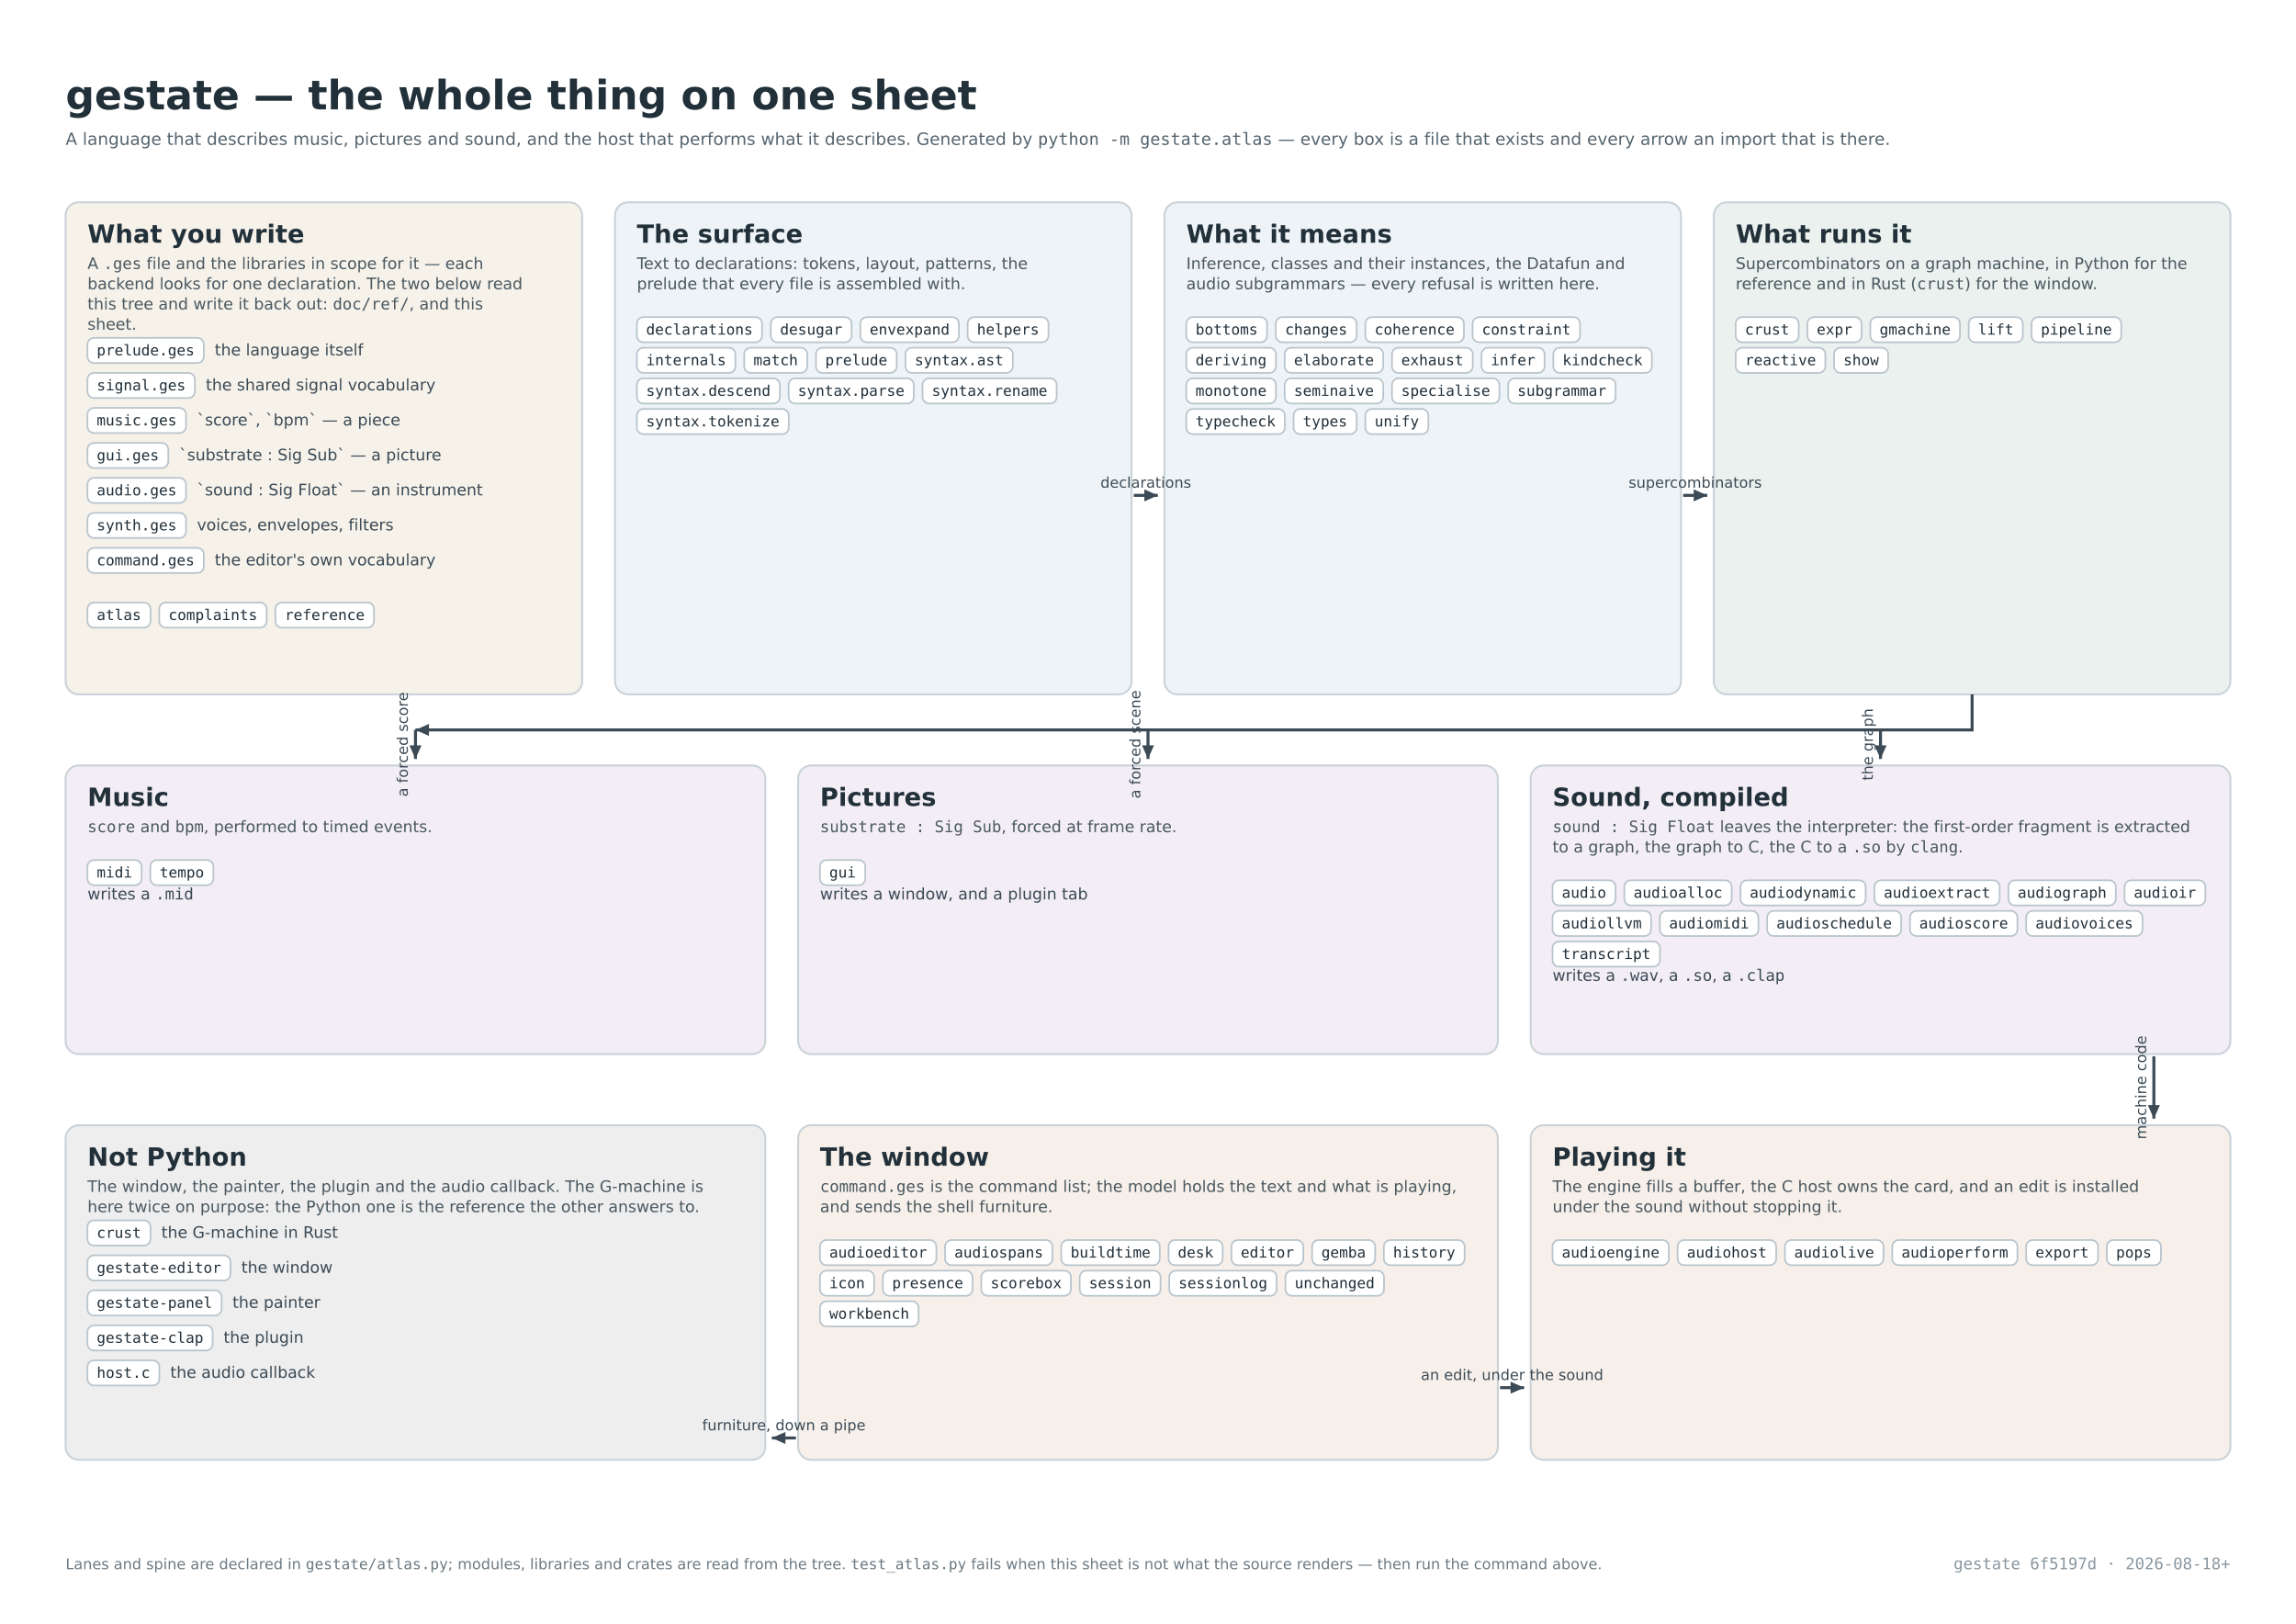
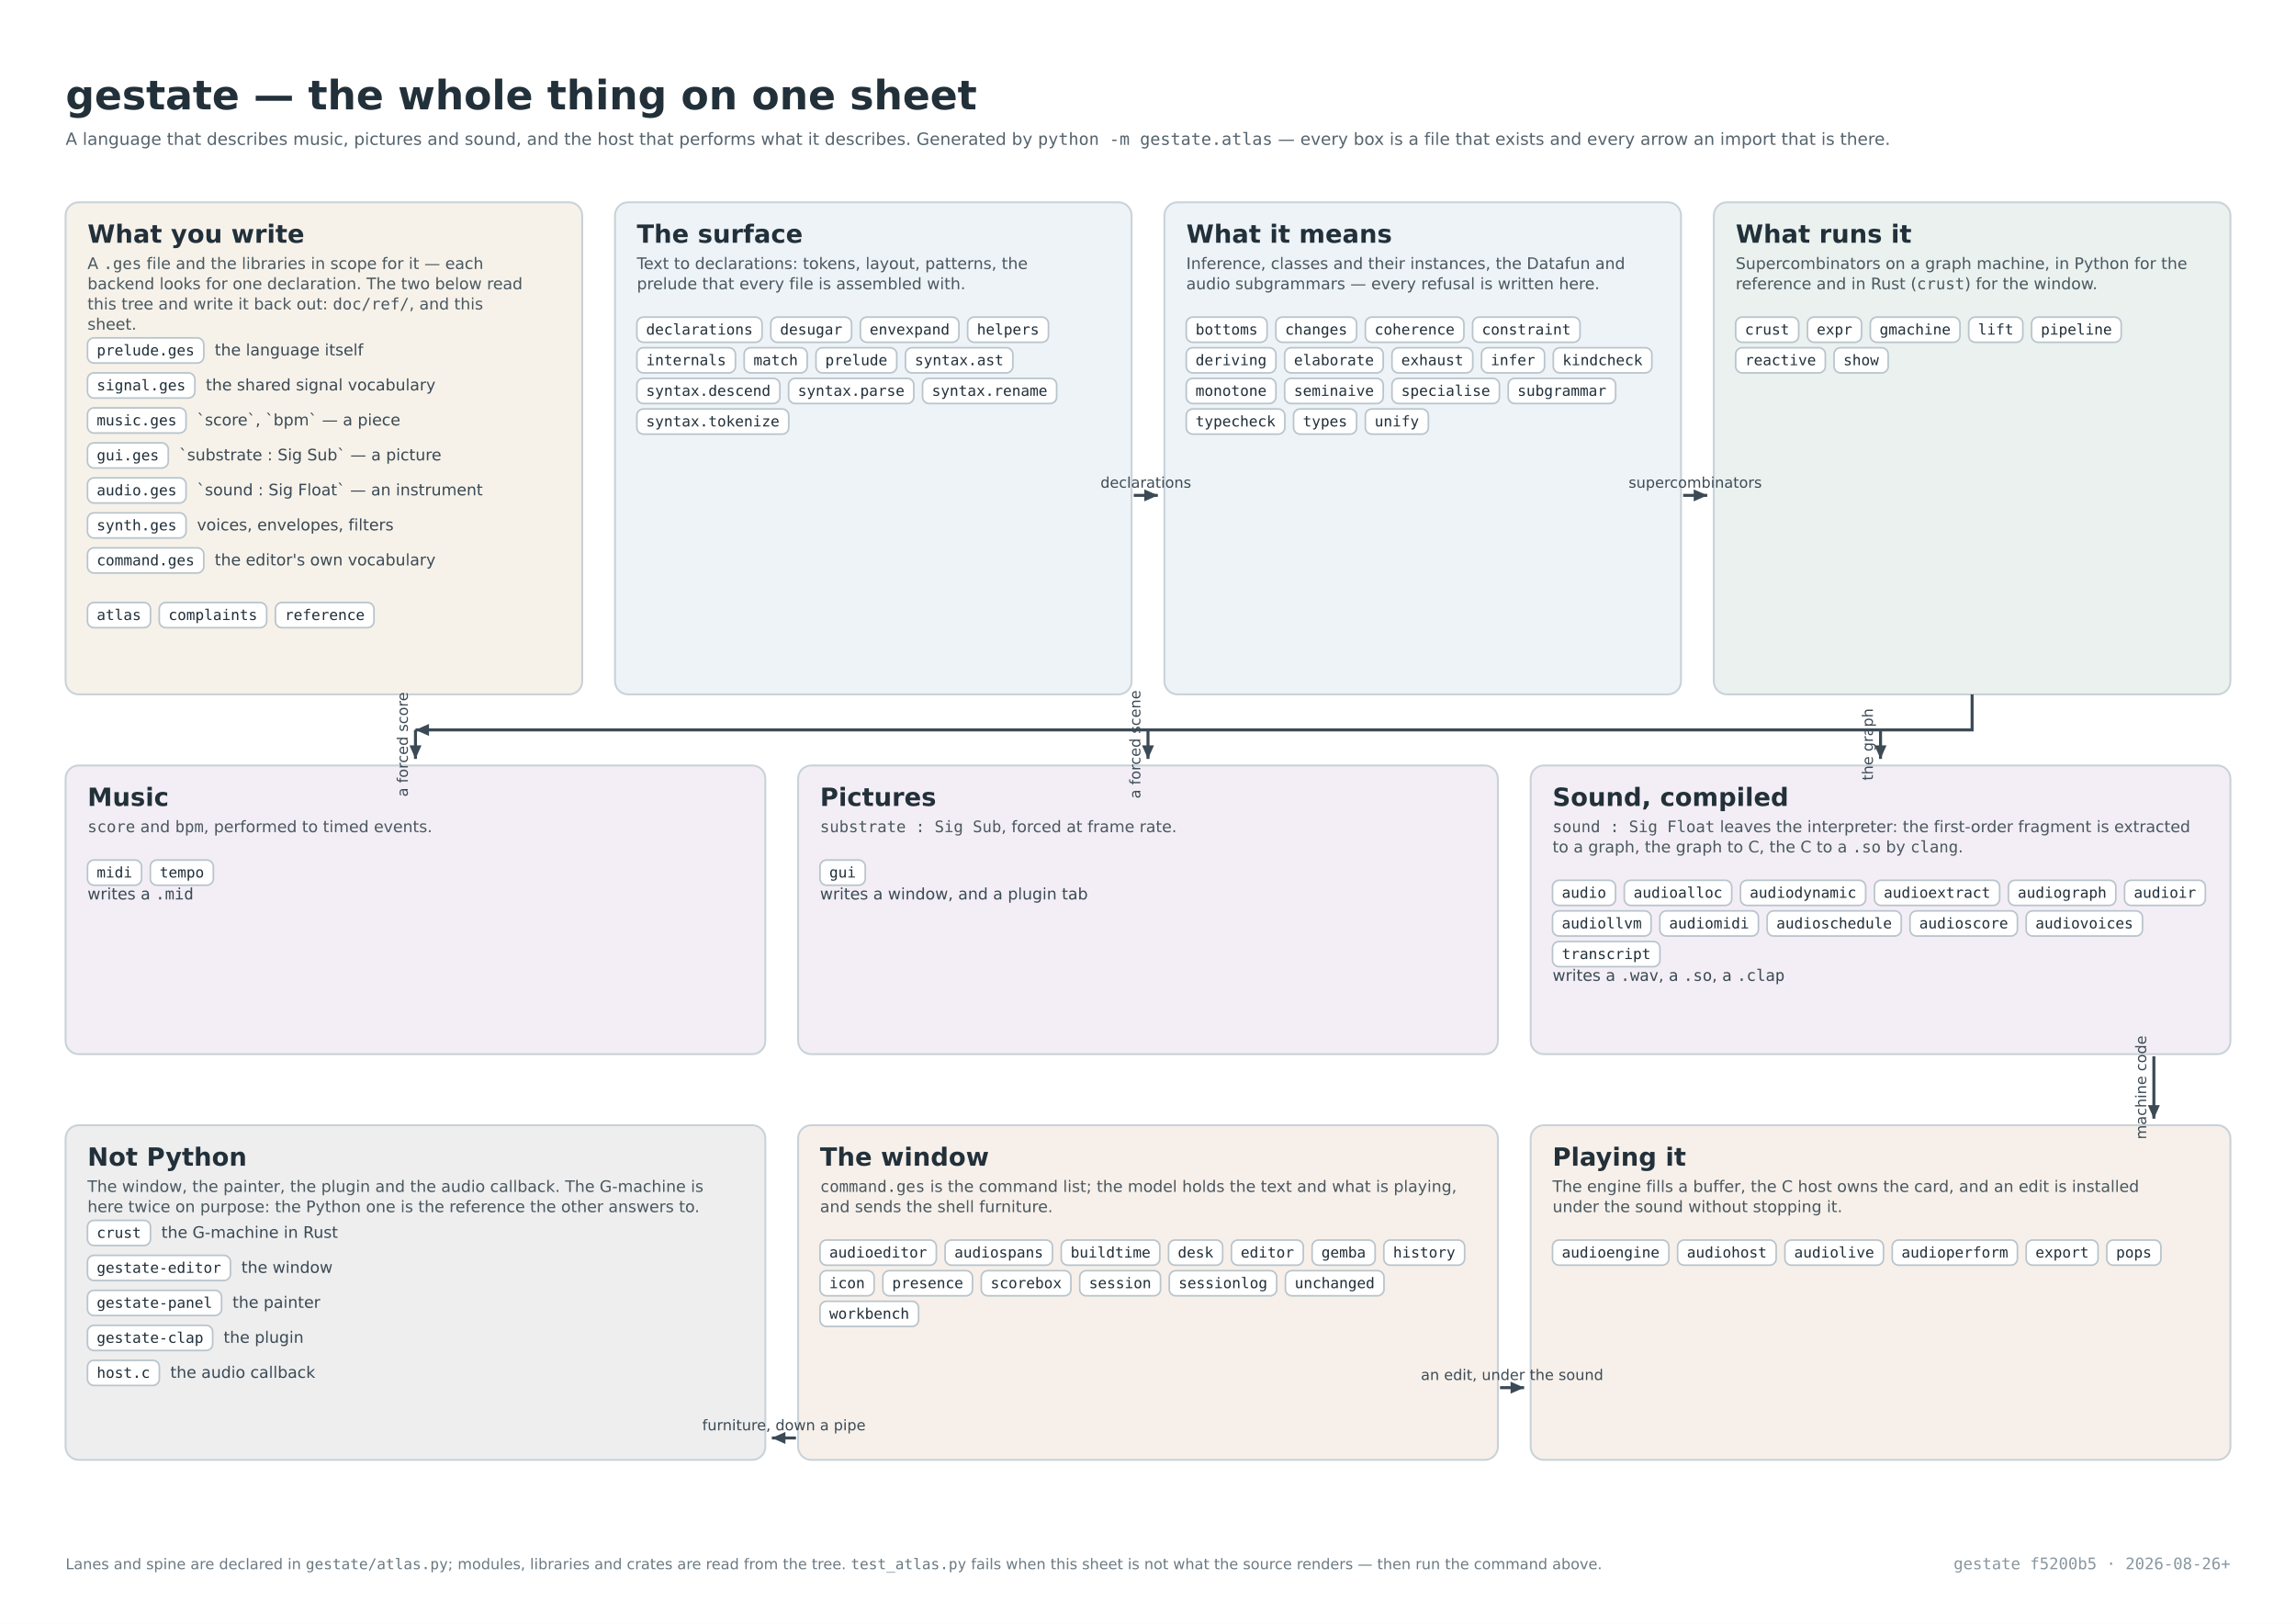
<svg xmlns="http://www.w3.org/2000/svg" width="420mm" height="297mm" viewBox="0 0 420 297">
  <defs>
    <marker id="tip" viewBox="0 0 10 10" refX="9" refY="5" markerWidth="5" markerHeight="5" orient="auto-start-reverse">
      <path d="M 0 1 L 9 5 L 0 9 z" fill="#3b4a55" />
    </marker>
  </defs>
  <style>
  text { font-family: 'DejaVu Sans', Verdana, sans-serif; fill: #22303a; }
  .mono, .chiptext { font-family: 'DejaVu Sans Mono', Consolas, monospace; }
  .title { font-size: 7.4px; font-weight: 700; }
  .subtitle { font-size: 3.1px; fill: #55646e; }
  .foot { font-size: 2.7px; fill: #6b7982; }
  .stamp { font-size: 2.9px; fill: #8a97a0; text-anchor: end; font-family: 'DejaVu Sans Mono', Consolas, monospace; }
  .lane { stroke: #c9d2d8; stroke-width: 0.35; }
  .lanetitle { font-size: 4.6px; font-weight: 700; }
  .step { font-size: 3.6px; font-weight: 700; }
  .stepnum { font-size: 3.2px; fill: #93a2ab; }
  .home { font-size: 2.6px; fill: #6b7982; text-anchor: end; }
  .refuses { font-size: 2.6px; fill: #8a5a5a; }
  .note { font-size: 2.9px; fill: #4a5860; }
  .extra { font-size: 2.9px; fill: #3b4a55; }
  .chip { fill: #ffffff; stroke: #b9c4cc; stroke-width: 0.3; }
  .chiptext { font-size: 2.7px; text-anchor: middle; }
  .edge { stroke: #3b4a55; stroke-width: 0.55; fill: none; }
  .edgetext { font-size: 2.7px; fill: #3b4a55; text-anchor: middle; }
</style>
  <rect x="0" y="0" width="420" height="297" fill="#ffffff" />
  <text class="title" x="12.00" y="20.00">gestate — the whole thing on one sheet</text>
  <text class="subtitle" x="12.00" y="26.50">A language that describes music, pictures and sound, and the host that performs what it describes. Generated by <tspan class="mono">python -m gestate.atlas</tspan> — every box is a file that exists and every arrow an import that is there.</text>
  <text class="foot" x="12.00" y="287.00">Lanes and spine are declared in <tspan class="mono">gestate/atlas.py</tspan>; modules, libraries and crates are read from the tree. <tspan class="mono">test_atlas.py</tspan> fails when this sheet is not what the source renders — then run the command above.</text>
-   <text class="stamp" x="408.00" y="287.00">gestate 6f5197d · 2026-08-18+</text>
+   <text class="stamp" x="408.00" y="287.00">gestate f5200b5 · 2026-08-26+</text>
  <rect class="lane" x="12.00" y="37.00" width="94.50" height="90.00" rx="2.4" style="fill:#f6f2ea" />
  <text class="lanetitle" x="16.00" y="44.40">What you write</text>
  <text class="note" x="16.00" y="49.20">A <tspan class="mono">.ges</tspan> file and the libraries in scope for it — each</text>
  <text class="note" x="16.00" y="52.90">backend looks for one declaration. The two below read</text>
  <text class="note" x="16.00" y="56.60">this tree and write it back out: <tspan class="mono">doc/ref/</tspan>, and this</text>
  <text class="note" x="16.00" y="60.30">sheet.</text>
  <rect class="chip" x="16.00" y="61.80" width="21.28" height="4.6" rx="1.2" />
  <text class="chiptext" x="26.64" y="65.00">prelude.ges</text>
  <text class="extra" x="39.28" y="65.00">the language itself</text>
  <rect class="chip" x="16.00" y="68.20" width="19.65" height="4.6" rx="1.2" />
  <text class="chiptext" x="25.83" y="71.40">signal.ges</text>
  <text class="extra" x="37.65" y="71.40">the shared signal vocabulary</text>
  <rect class="chip" x="16.00" y="74.60" width="18.03" height="4.6" rx="1.2" />
  <text class="chiptext" x="25.01" y="77.80">music.ges</text>
  <text class="extra" x="36.03" y="77.80">`score`, `bpm` — a piece</text>
  <rect class="chip" x="16.00" y="81.00" width="14.78" height="4.6" rx="1.2" />
  <text class="chiptext" x="23.39" y="84.20">gui.ges</text>
  <text class="extra" x="32.78" y="84.20">`substrate : Sig Sub` — a picture</text>
  <rect class="chip" x="16.00" y="87.40" width="18.03" height="4.6" rx="1.2" />
  <text class="chiptext" x="25.01" y="90.60">audio.ges</text>
  <text class="extra" x="36.03" y="90.60">`sound : Sig Float` — an instrument</text>
  <rect class="chip" x="16.00" y="93.80" width="18.03" height="4.6" rx="1.2" />
  <text class="chiptext" x="25.01" y="97.00">synth.ges</text>
  <text class="extra" x="36.03" y="97.00">voices, envelopes, filters</text>
  <rect class="chip" x="16.00" y="100.20" width="21.28" height="4.6" rx="1.2" />
  <text class="chiptext" x="26.64" y="103.40">command.ges</text>
  <text class="extra" x="39.28" y="103.40">the editor's own vocabulary</text>
  <rect class="chip" x="16.00" y="110.20" width="11.53" height="4.6" rx="1.2" />
  <text class="chiptext" x="21.76" y="113.40">atlas</text>
  <rect class="chip" x="29.13" y="110.20" width="19.65" height="4.6" rx="1.2" />
  <text class="chiptext" x="38.95" y="113.40">complaints</text>
  <rect class="chip" x="50.38" y="110.20" width="18.03" height="4.6" rx="1.2" />
  <text class="chiptext" x="59.40" y="113.40">reference</text>
  <rect class="lane" x="112.50" y="37.00" width="94.50" height="90.00" rx="2.4" style="fill:#eef3f7" />
  <text class="lanetitle" x="116.50" y="44.40">The surface</text>
  <text class="note" x="116.50" y="49.20">Text to declarations: tokens, layout, patterns, the</text>
  <text class="note" x="116.50" y="52.90">prelude that every file is assembled with.</text>
  <rect class="chip" x="116.50" y="58.00" width="22.90" height="4.6" rx="1.2" />
  <text class="chiptext" x="127.95" y="61.20">declarations</text>
  <rect class="chip" x="141.00" y="58.00" width="14.78" height="4.6" rx="1.2" />
  <text class="chiptext" x="148.39" y="61.20">desugar</text>
  <rect class="chip" x="157.38" y="58.00" width="18.03" height="4.6" rx="1.2" />
  <text class="chiptext" x="166.40" y="61.20">envexpand</text>
  <rect class="chip" x="177.01" y="58.00" width="14.78" height="4.6" rx="1.2" />
  <text class="chiptext" x="184.40" y="61.20">helpers</text>
  <rect class="chip" x="116.50" y="63.60" width="18.03" height="4.6" rx="1.2" />
  <text class="chiptext" x="125.51" y="66.80">internals</text>
  <rect class="chip" x="136.13" y="63.60" width="11.53" height="4.6" rx="1.2" />
  <text class="chiptext" x="141.89" y="66.80">match</text>
  <rect class="chip" x="149.26" y="63.60" width="14.78" height="4.6" rx="1.2" />
  <text class="chiptext" x="156.64" y="66.80">prelude</text>
  <rect class="chip" x="165.63" y="63.60" width="19.65" height="4.6" rx="1.2" />
  <text class="chiptext" x="175.46" y="66.80">syntax.ast</text>
  <rect class="chip" x="116.50" y="69.20" width="26.16" height="4.6" rx="1.2" />
  <text class="chiptext" x="129.58" y="72.40">syntax.descend</text>
  <rect class="chip" x="144.26" y="69.20" width="22.90" height="4.6" rx="1.2" />
  <text class="chiptext" x="155.71" y="72.40">syntax.parse</text>
  <rect class="chip" x="168.76" y="69.20" width="24.53" height="4.6" rx="1.2" />
  <text class="chiptext" x="181.03" y="72.40">syntax.rename</text>
  <rect class="chip" x="116.50" y="74.80" width="27.78" height="4.6" rx="1.2" />
  <text class="chiptext" x="130.39" y="78.00">syntax.tokenize</text>
  <rect class="lane" x="213.00" y="37.00" width="94.50" height="90.00" rx="2.4" style="fill:#eef3f7" />
  <text class="lanetitle" x="217.00" y="44.40">What it means</text>
  <text class="note" x="217.00" y="49.20">Inference, classes and their instances, the Datafun and</text>
  <text class="note" x="217.00" y="52.90">audio subgrammars — every refusal is written here.</text>
  <rect class="chip" x="217.00" y="58.00" width="14.78" height="4.6" rx="1.2" />
  <text class="chiptext" x="224.39" y="61.20">bottoms</text>
  <rect class="chip" x="233.38" y="58.00" width="14.78" height="4.6" rx="1.2" />
  <text class="chiptext" x="240.77" y="61.20">changes</text>
  <rect class="chip" x="249.76" y="58.00" width="18.03" height="4.6" rx="1.2" />
  <text class="chiptext" x="258.77" y="61.20">coherence</text>
  <rect class="chip" x="269.38" y="58.00" width="19.65" height="4.6" rx="1.2" />
  <text class="chiptext" x="279.21" y="61.20">constraint</text>
  <rect class="chip" x="217.00" y="63.60" width="16.40" height="4.6" rx="1.2" />
  <text class="chiptext" x="225.20" y="66.80">deriving</text>
  <rect class="chip" x="235.00" y="63.60" width="18.03" height="4.6" rx="1.2" />
  <text class="chiptext" x="244.02" y="66.80">elaborate</text>
  <rect class="chip" x="254.63" y="63.60" width="14.78" height="4.6" rx="1.2" />
  <text class="chiptext" x="262.02" y="66.80">exhaust</text>
  <rect class="chip" x="271.01" y="63.60" width="11.53" height="4.6" rx="1.2" />
  <text class="chiptext" x="276.77" y="66.80">infer</text>
  <rect class="chip" x="284.14" y="63.60" width="18.03" height="4.6" rx="1.2" />
  <text class="chiptext" x="293.15" y="66.80">kindcheck</text>
  <rect class="chip" x="217.00" y="69.20" width="16.40" height="4.6" rx="1.2" />
  <text class="chiptext" x="225.20" y="72.40">monotone</text>
  <rect class="chip" x="235.00" y="69.20" width="18.03" height="4.6" rx="1.2" />
  <text class="chiptext" x="244.02" y="72.40">seminaive</text>
  <rect class="chip" x="254.63" y="69.20" width="19.65" height="4.6" rx="1.2" />
  <text class="chiptext" x="264.46" y="72.40">specialise</text>
  <rect class="chip" x="275.89" y="69.20" width="19.65" height="4.6" rx="1.2" />
  <text class="chiptext" x="285.71" y="72.40">subgrammar</text>
  <rect class="chip" x="217.00" y="74.80" width="18.03" height="4.6" rx="1.2" />
  <text class="chiptext" x="226.01" y="78.00">typecheck</text>
  <rect class="chip" x="236.63" y="74.80" width="11.53" height="4.6" rx="1.2" />
  <text class="chiptext" x="242.39" y="78.00">types</text>
  <rect class="chip" x="249.76" y="74.80" width="11.53" height="4.6" rx="1.2" />
  <text class="chiptext" x="255.52" y="78.00">unify</text>
  <rect class="lane" x="313.50" y="37.00" width="94.50" height="90.00" rx="2.4" style="fill:#eaf1ee" />
  <text class="lanetitle" x="317.50" y="44.40">What runs it</text>
  <text class="note" x="317.50" y="49.20">Supercombinators on a graph machine, in Python for the</text>
  <text class="note" x="317.50" y="52.90">reference and in Rust (<tspan class="mono">crust</tspan>) for the window.</text>
  <rect class="chip" x="317.50" y="58.00" width="11.53" height="4.6" rx="1.2" />
  <text class="chiptext" x="323.26" y="61.20">crust</text>
  <rect class="chip" x="330.63" y="58.00" width="9.90" height="4.6" rx="1.2" />
  <text class="chiptext" x="335.58" y="61.20">expr</text>
  <rect class="chip" x="342.13" y="58.00" width="16.40" height="4.6" rx="1.2" />
  <text class="chiptext" x="350.33" y="61.20">gmachine</text>
  <rect class="chip" x="360.13" y="58.00" width="9.90" height="4.6" rx="1.2" />
  <text class="chiptext" x="365.08" y="61.20">lift</text>
  <rect class="chip" x="371.63" y="58.00" width="16.40" height="4.6" rx="1.2" />
  <text class="chiptext" x="379.83" y="61.20">pipeline</text>
  <rect class="chip" x="317.50" y="63.60" width="16.40" height="4.6" rx="1.2" />
  <text class="chiptext" x="325.70" y="66.80">reactive</text>
  <rect class="chip" x="335.50" y="63.60" width="9.90" height="4.6" rx="1.2" />
  <text class="chiptext" x="340.45" y="66.80">show</text>
  <rect class="lane" x="12.00" y="140.00" width="128.00" height="52.80" rx="2.4" style="fill:#f3eef5" />
  <text class="lanetitle" x="16.00" y="147.40">Music</text>
  <text class="note" x="16.00" y="152.20">
    <tspan class="mono">score</tspan> and <tspan class="mono">bpm</tspan>, performed to timed events.</text>
  <rect class="chip" x="16.00" y="157.30" width="9.90" height="4.6" rx="1.2" />
  <text class="chiptext" x="20.95" y="160.50">midi</text>
  <rect class="chip" x="27.50" y="157.30" width="11.53" height="4.6" rx="1.2" />
  <text class="chiptext" x="33.27" y="160.50">tempo</text>
  <text class="extra" x="16.00" y="164.50">writes a <tspan class="mono">.mid</tspan>
  </text>
  <rect class="lane" x="146.00" y="140.00" width="128.00" height="52.80" rx="2.4" style="fill:#f3eef5" />
  <text class="lanetitle" x="150.00" y="147.40">Pictures</text>
  <text class="note" x="150.00" y="152.20">
    <tspan class="mono">substrate : Sig Sub</tspan>, forced at frame rate.</text>
  <rect class="chip" x="150.00" y="157.30" width="8.28" height="4.6" rx="1.2" />
  <text class="chiptext" x="154.14" y="160.50">gui</text>
  <text class="extra" x="150.00" y="164.50">writes a window, and a plugin tab</text>
  <rect class="lane" x="280.00" y="140.00" width="128.00" height="52.80" rx="2.4" style="fill:#f3eef5" />
  <text class="lanetitle" x="284.00" y="147.40">Sound, compiled</text>
  <text class="note" x="284.00" y="152.20">
    <tspan class="mono">sound : Sig Float</tspan> leaves the interpreter: the first-order fragment is extracted</text>
  <text class="note" x="284.00" y="155.90">to a graph, the graph to C, the C to a <tspan class="mono">.so</tspan> by <tspan class="mono">clang</tspan>.</text>
  <rect class="chip" x="284.00" y="161.00" width="11.53" height="4.6" rx="1.2" />
  <text class="chiptext" x="289.76" y="164.20">audio</text>
  <rect class="chip" x="297.13" y="161.00" width="19.65" height="4.6" rx="1.2" />
  <text class="chiptext" x="306.95" y="164.20">audioalloc</text>
  <rect class="chip" x="318.38" y="161.00" width="22.90" height="4.6" rx="1.2" />
  <text class="chiptext" x="329.83" y="164.20">audiodynamic</text>
  <rect class="chip" x="342.89" y="161.00" width="22.90" height="4.6" rx="1.2" />
  <text class="chiptext" x="354.34" y="164.20">audioextract</text>
  <rect class="chip" x="367.39" y="161.00" width="19.65" height="4.6" rx="1.2" />
  <text class="chiptext" x="377.22" y="164.20">audiograph</text>
  <rect class="chip" x="388.64" y="161.00" width="14.78" height="4.6" rx="1.2" />
  <text class="chiptext" x="396.03" y="164.20">audioir</text>
  <rect class="chip" x="284.00" y="166.60" width="18.03" height="4.6" rx="1.2" />
  <text class="chiptext" x="293.01" y="169.80">audiollvm</text>
  <rect class="chip" x="303.63" y="166.60" width="18.03" height="4.6" rx="1.2" />
  <text class="chiptext" x="312.64" y="169.80">audiomidi</text>
  <rect class="chip" x="323.26" y="166.60" width="24.53" height="4.6" rx="1.2" />
  <text class="chiptext" x="335.52" y="169.80">audioschedule</text>
  <rect class="chip" x="349.39" y="166.60" width="19.65" height="4.6" rx="1.2" />
  <text class="chiptext" x="359.21" y="169.80">audioscore</text>
  <rect class="chip" x="370.64" y="166.60" width="21.28" height="4.6" rx="1.2" />
  <text class="chiptext" x="381.28" y="169.80">audiovoices</text>
  <rect class="chip" x="284.00" y="172.20" width="19.65" height="4.6" rx="1.2" />
  <text class="chiptext" x="293.83" y="175.40">transcript</text>
  <text class="extra" x="284.00" y="179.40">writes a <tspan class="mono">.wav</tspan>, a <tspan class="mono">.so</tspan>, a <tspan class="mono">.clap</tspan>
  </text>
  <rect class="lane" x="12.00" y="205.80" width="128.00" height="61.20" rx="2.4" style="fill:#eeeeee" />
  <text class="lanetitle" x="16.00" y="213.20">Not Python</text>
  <text class="note" x="16.00" y="218.00">The window, the painter, the plugin and the audio callback. The G-machine is</text>
  <text class="note" x="16.00" y="221.70">here twice on purpose: the Python one is the reference the other answers to.</text>
  <rect class="chip" x="16.00" y="223.20" width="11.53" height="4.6" rx="1.2" />
  <text class="chiptext" x="21.76" y="226.40">crust</text>
  <text class="extra" x="29.53" y="226.40">the G-machine in Rust</text>
  <rect class="chip" x="16.00" y="229.60" width="26.16" height="4.6" rx="1.2" />
  <text class="chiptext" x="29.08" y="232.80">gestate-editor</text>
  <text class="extra" x="44.16" y="232.80">the window</text>
  <rect class="chip" x="16.00" y="236.00" width="24.53" height="4.6" rx="1.2" />
  <text class="chiptext" x="28.27" y="239.20">gestate-panel</text>
  <text class="extra" x="42.53" y="239.20">the painter</text>
  <rect class="chip" x="16.00" y="242.40" width="22.90" height="4.6" rx="1.2" />
  <text class="chiptext" x="27.45" y="245.60">gestate-clap</text>
  <text class="extra" x="40.90" y="245.60">the plugin</text>
  <rect class="chip" x="16.00" y="248.80" width="13.15" height="4.6" rx="1.2" />
  <text class="chiptext" x="22.58" y="252.00">host.c</text>
  <text class="extra" x="31.15" y="252.00">the audio callback</text>
  <rect class="lane" x="146.00" y="205.80" width="128.00" height="61.20" rx="2.4" style="fill:#f7f0ea" />
  <text class="lanetitle" x="150.00" y="213.20">The window</text>
  <text class="note" x="150.00" y="218.00">
    <tspan class="mono">command.ges</tspan> is the command list; the model holds the text and what is playing,</text>
  <text class="note" x="150.00" y="221.70">and sends the shell furniture.</text>
  <rect class="chip" x="150.00" y="226.80" width="21.28" height="4.6" rx="1.2" />
  <text class="chiptext" x="160.64" y="230.00">audioeditor</text>
  <rect class="chip" x="172.88" y="226.80" width="19.65" height="4.6" rx="1.2" />
  <text class="chiptext" x="182.71" y="230.00">audiospans</text>
  <rect class="chip" x="194.13" y="226.80" width="18.03" height="4.6" rx="1.2" />
  <text class="chiptext" x="203.15" y="230.00">buildtime</text>
  <rect class="chip" x="213.76" y="226.80" width="9.90" height="4.6" rx="1.2" />
  <text class="chiptext" x="218.71" y="230.00">desk</text>
  <rect class="chip" x="225.26" y="226.80" width="13.15" height="4.6" rx="1.2" />
  <text class="chiptext" x="231.84" y="230.00">editor</text>
  <rect class="chip" x="240.02" y="226.80" width="11.53" height="4.6" rx="1.2" />
  <text class="chiptext" x="245.78" y="230.00">gemba</text>
  <rect class="chip" x="253.14" y="226.80" width="14.78" height="4.6" rx="1.2" />
  <text class="chiptext" x="260.53" y="230.00">history</text>
  <rect class="chip" x="150.00" y="232.40" width="9.90" height="4.6" rx="1.2" />
  <text class="chiptext" x="154.95" y="235.60">icon</text>
  <rect class="chip" x="161.50" y="232.40" width="16.40" height="4.6" rx="1.2" />
  <text class="chiptext" x="169.70" y="235.60">presence</text>
  <rect class="chip" x="179.50" y="232.40" width="16.40" height="4.6" rx="1.2" />
  <text class="chiptext" x="187.71" y="235.60">scorebox</text>
  <rect class="chip" x="197.51" y="232.40" width="14.78" height="4.6" rx="1.2" />
  <text class="chiptext" x="204.90" y="235.60">session</text>
  <rect class="chip" x="213.89" y="232.40" width="19.65" height="4.6" rx="1.2" />
  <text class="chiptext" x="223.71" y="235.60">sessionlog</text>
  <rect class="chip" x="235.14" y="232.40" width="18.03" height="4.6" rx="1.2" />
  <text class="chiptext" x="244.15" y="235.60">unchanged</text>
  <rect class="chip" x="150.00" y="238.00" width="18.03" height="4.6" rx="1.2" />
  <text class="chiptext" x="159.01" y="241.20">workbench</text>
  <rect class="lane" x="280.00" y="205.80" width="128.00" height="61.20" rx="2.4" style="fill:#f7f0ea" />
  <text class="lanetitle" x="284.00" y="213.20">Playing it</text>
  <text class="note" x="284.00" y="218.00">The engine fills a buffer, the C host owns the card, and an edit is installed</text>
  <text class="note" x="284.00" y="221.70">under the sound without stopping it.</text>
  <rect class="chip" x="284.00" y="226.80" width="21.28" height="4.6" rx="1.2" />
  <text class="chiptext" x="294.64" y="230.00">audioengine</text>
  <rect class="chip" x="306.88" y="226.80" width="18.03" height="4.6" rx="1.2" />
  <text class="chiptext" x="315.89" y="230.00">audiohost</text>
  <rect class="chip" x="326.51" y="226.80" width="18.03" height="4.6" rx="1.2" />
  <text class="chiptext" x="335.52" y="230.00">audiolive</text>
  <rect class="chip" x="346.14" y="226.80" width="22.90" height="4.6" rx="1.2" />
  <text class="chiptext" x="357.59" y="230.00">audioperform</text>
  <rect class="chip" x="370.64" y="226.80" width="13.15" height="4.6" rx="1.2" />
  <text class="chiptext" x="377.22" y="230.00">export</text>
  <rect class="chip" x="385.39" y="226.80" width="9.90" height="4.6" rx="1.2" />
  <text class="chiptext" x="390.34" y="230.00">pops</text>
  <path class="edge" d="M360.75,127.00 L360.75,133.50 L76.00,133.50" marker-end="url(#tip)" />
  <path class="edge" d="M207.40,90.60 L211.80,90.60" marker-end="url(#tip)" />
  <text class="edgetext" x="209.60" y="89.20">declarations</text>
  <path class="edge" d="M307.90,90.60 L312.30,90.60" marker-end="url(#tip)" />
  <text class="edgetext" x="310.10" y="89.20">supercombinators</text>
  <path class="edge" d="M76.00,133.50 L76.00,138.80" marker-end="url(#tip)" />
  <text class="edgetext" x="76.00" y="134.75" transform="rotate(-90 76.00 136.15)">a forced score</text>
  <path class="edge" d="M210.00,133.50 L210.00,138.80" marker-end="url(#tip)" />
  <text class="edgetext" x="210.00" y="134.75" transform="rotate(-90 210.00 136.15)">a forced scene</text>
  <path class="edge" d="M344.00,133.50 L344.00,138.80" marker-end="url(#tip)" />
  <text class="edgetext" x="344.00" y="134.75" transform="rotate(-90 344.00 136.15)">the graph</text>
  <path class="edge" d="M394.00,193.20 L394.00,204.60" marker-end="url(#tip)" />
  <text class="edgetext" x="394.00" y="197.50" transform="rotate(-90 394.00 198.90)">machine code</text>
  <path class="edge" d="M274.40,253.80 L278.80,253.80" marker-end="url(#tip)" />
  <text class="edgetext" x="276.60" y="252.40">an edit, under the sound</text>
  <path class="edge" d="M145.60,263.00 L141.20,263.00" marker-end="url(#tip)" />
  <text class="edgetext" x="143.40" y="261.60">furniture, down a pipe</text>
</svg>
